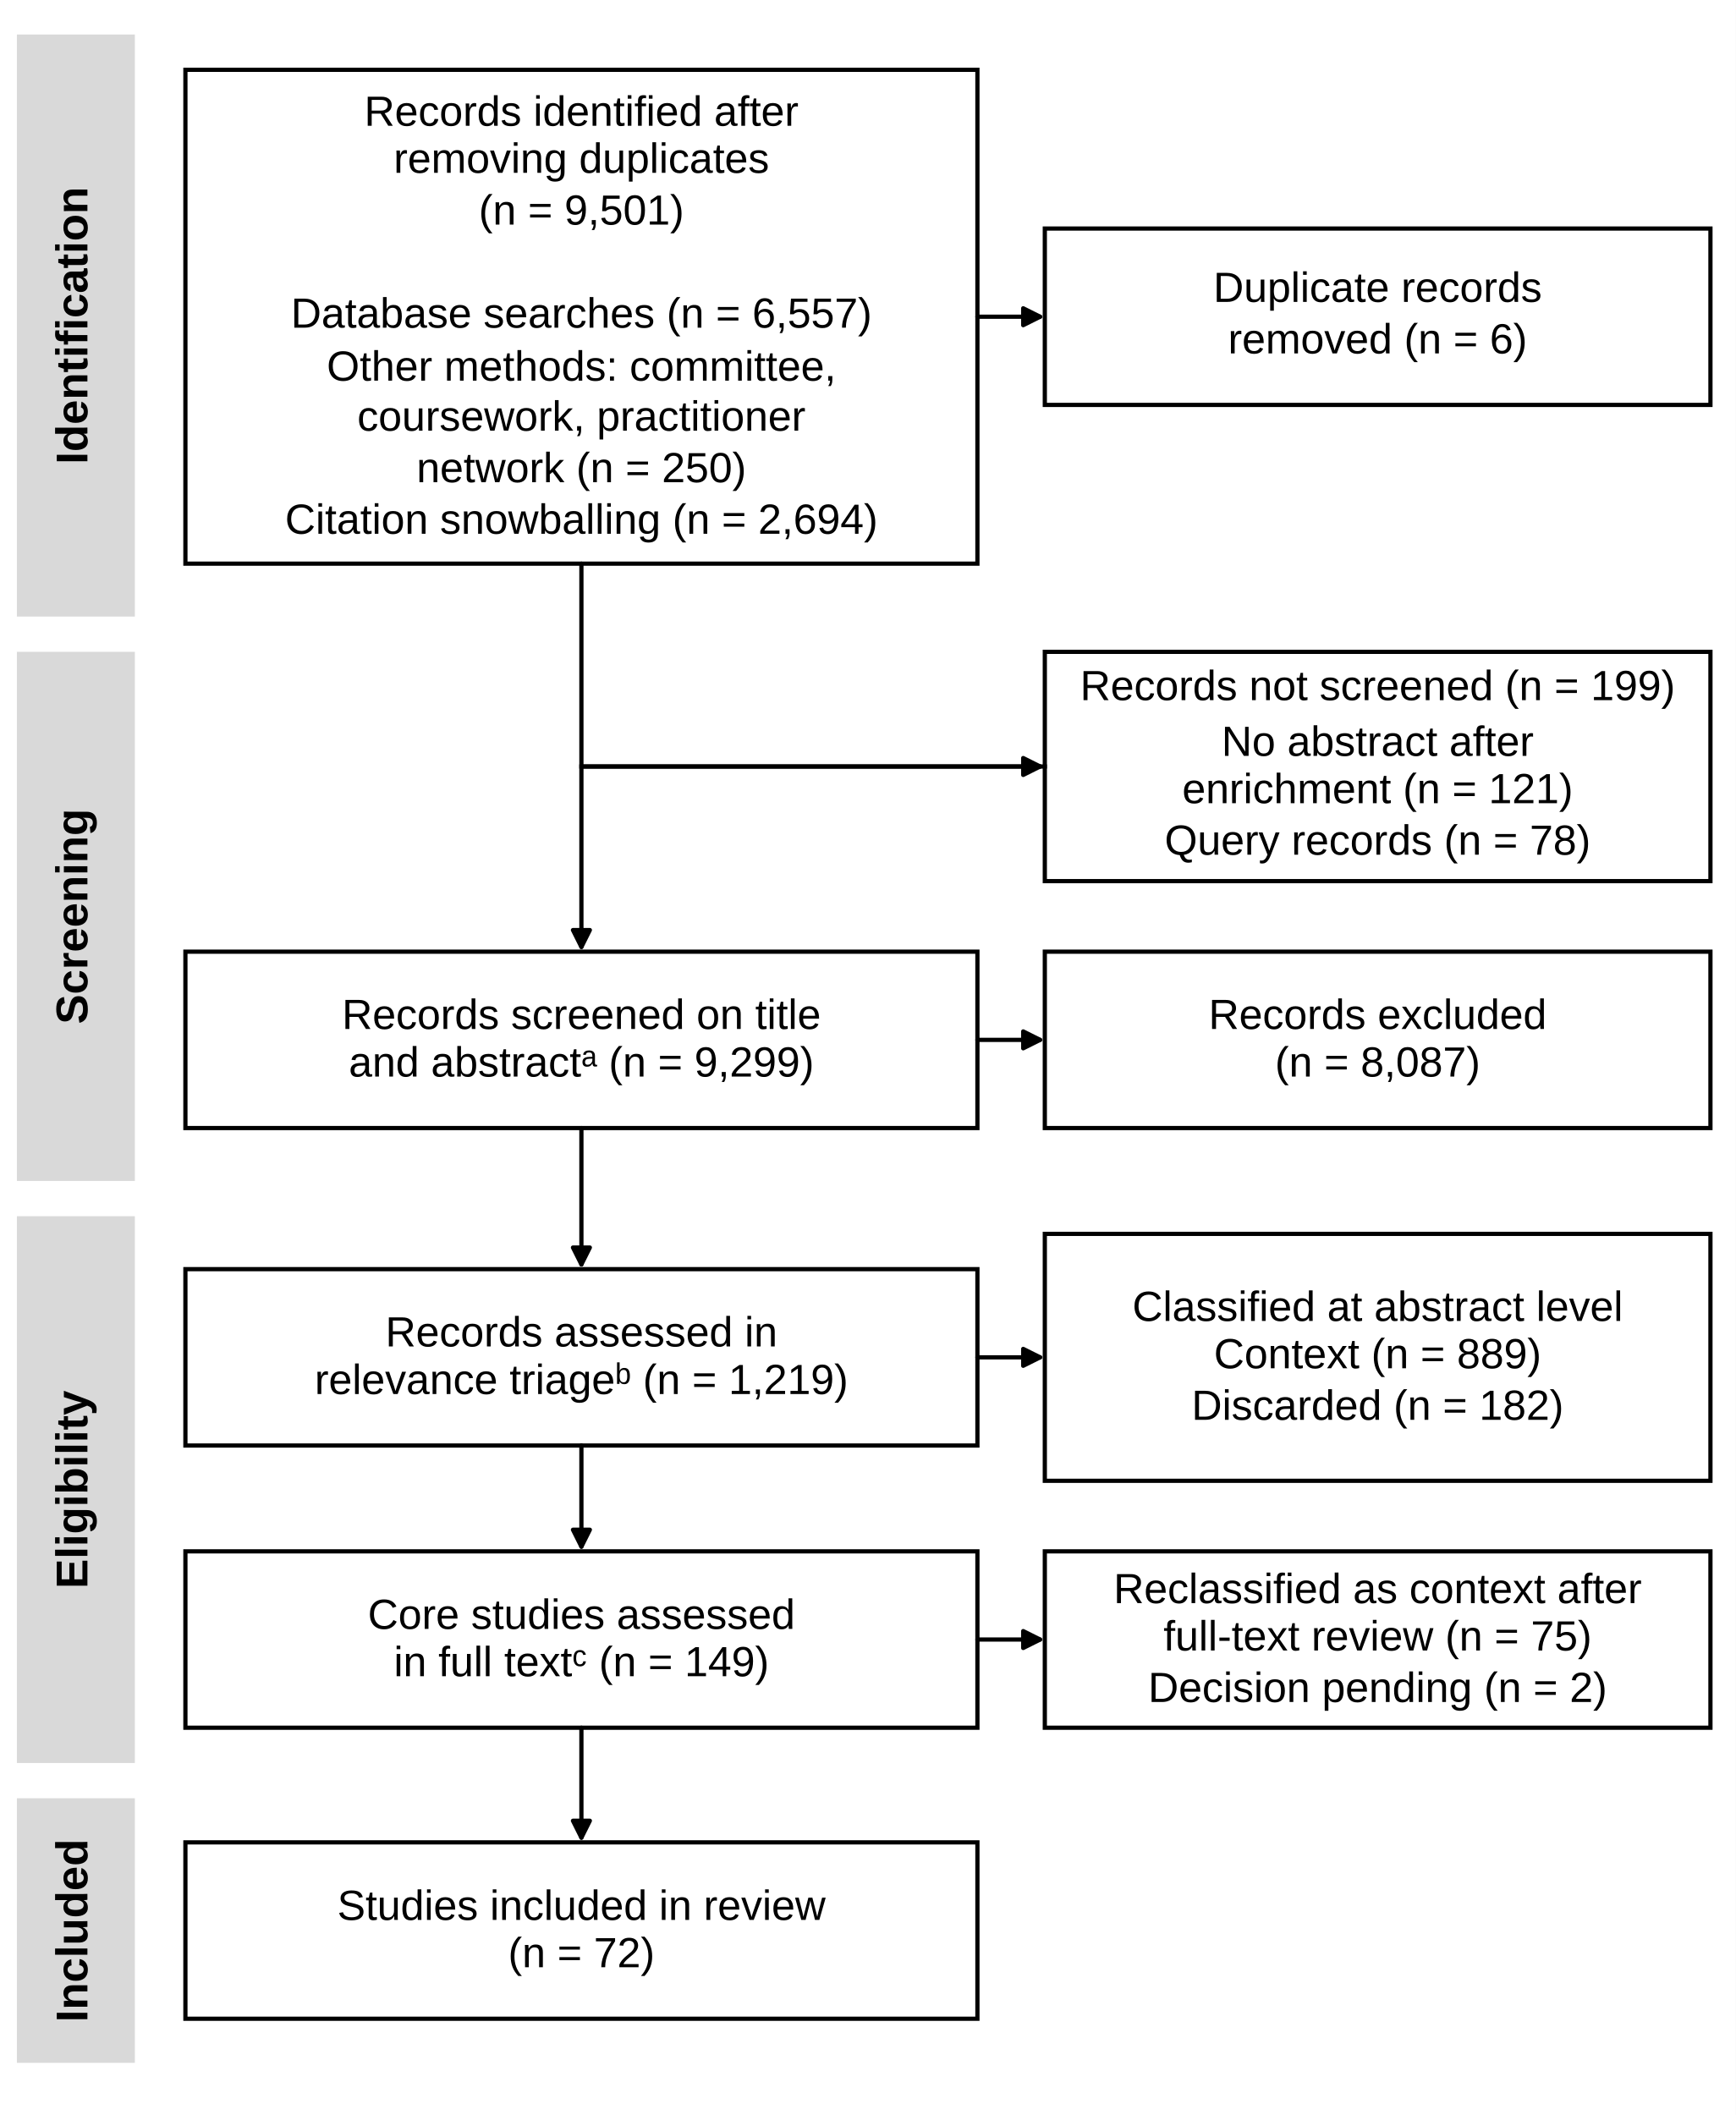
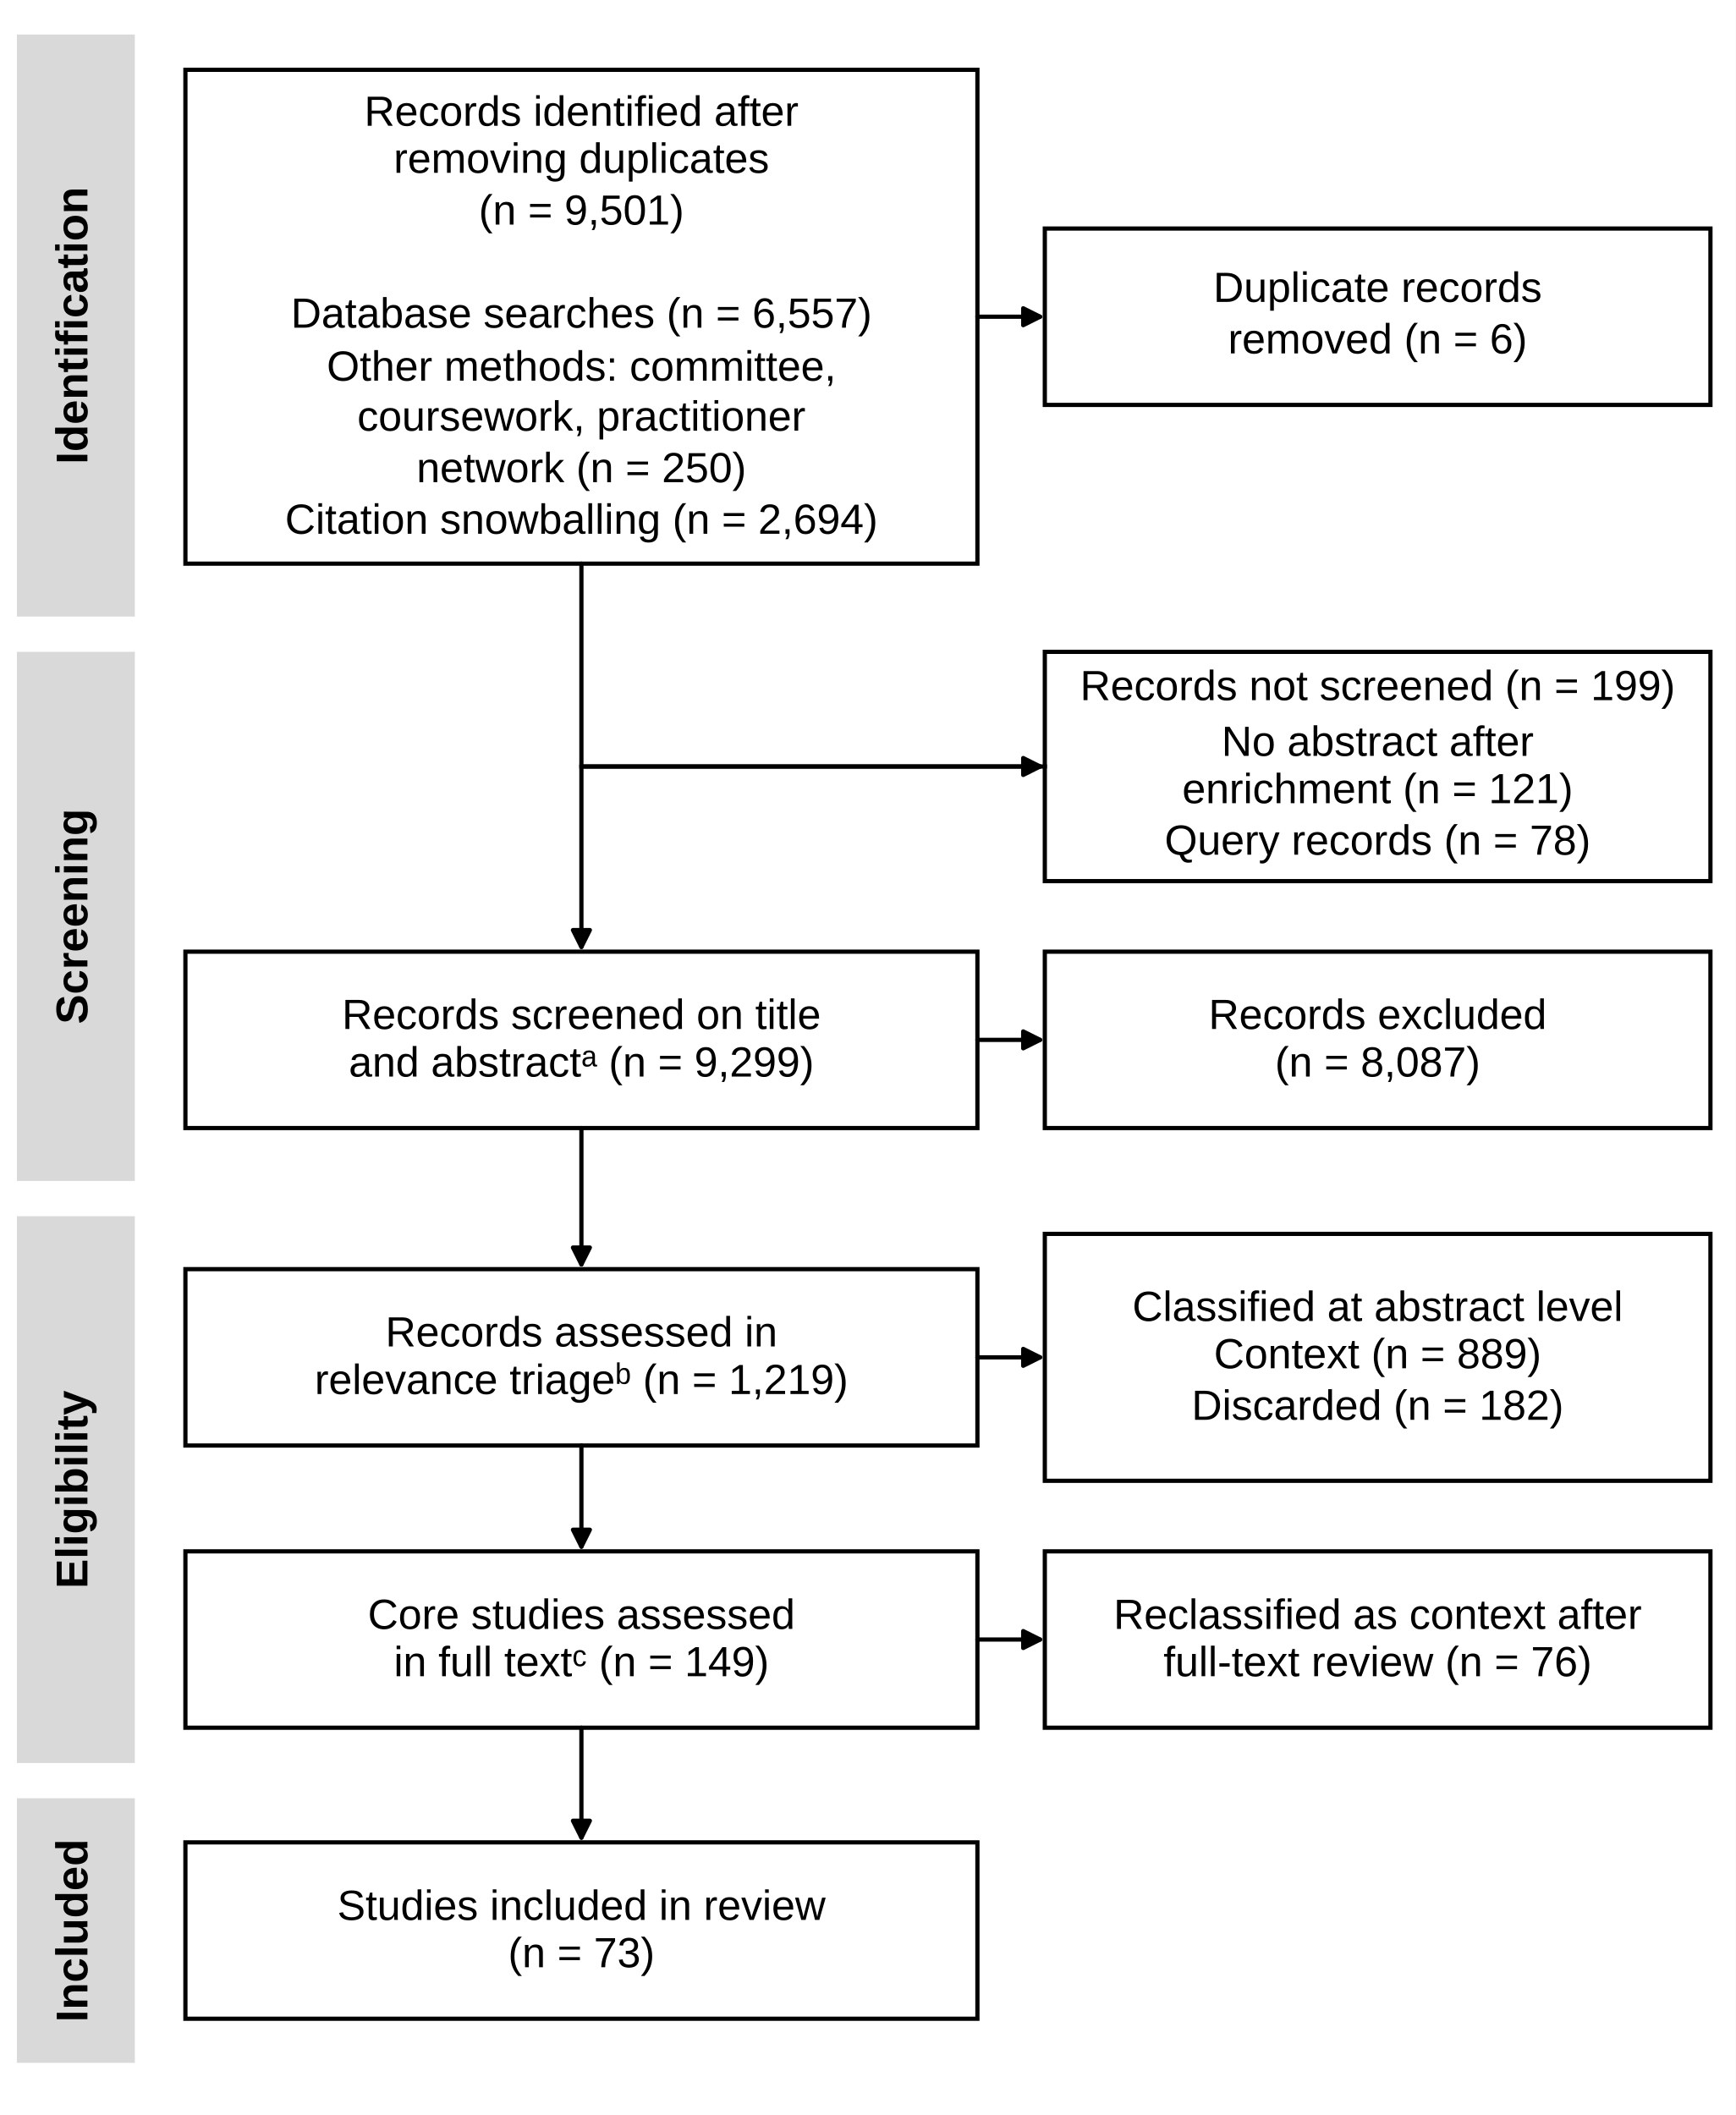
<svg xmlns="http://www.w3.org/2000/svg" width="369.9pt" height="450.72pt" viewBox="0 0 369.9 450.72" version="1.1">
  <style>
  @media (prefers-color-scheme: dark) {
    [style*="fill: #ffffff"] { fill: #1e1e1e !important; }
    [style*="fill: #d9d9d9"] { fill: #3a3a3a !important; }
    [style*="stroke: #000000"] { stroke: #e6e6e6 !important; }
    [style^="stroke: #000000"] { fill: #e6e6e6 !important; }
    text { fill: #e6e6e6 !important; }
  }
</style>
  <defs>
    <style type="text/css">*{stroke-linejoin: round; stroke-linecap: butt}</style>
  </defs>
  <g id="figure_1">
    <g id="patch_1">
      <path d="M 0 450.72  L 369.9 450.72  L 369.9 0  L 0 0  z " style="fill: #ffffff" />
    </g>
    <g id="axes_1">
      <g id="patch_2">
-         <path d="M 3.6 131.394  L 28.738 131.394  L 28.738 7.359  L 3.6 7.359  z " clip-path="url(#p151edc0bb3)" style="fill: #d9d9d9" />
+         <path d="M 3.6 131.394  L 28.738 131.394  L 28.738 7.359  L 3.6 7.359  z " clip-path="url(#p81a808e827)" style="fill: #d9d9d9" />
      </g>
      <g id="patch_3">
-         <path d="M 39.511 120.118  L 208.292 120.118  L 208.292 14.876  L 39.511 14.876  z " clip-path="url(#p151edc0bb3)" style="fill: #ffffff; stroke: #000000; stroke-width: 0.9; stroke-linejoin: miter" />
+         <path d="M 39.511 120.118  L 208.292 120.118  L 208.292 14.876  L 39.511 14.876  z " clip-path="url(#p81a808e827)" style="fill: #ffffff; stroke: #000000; stroke-width: 0.9; stroke-linejoin: miter" />
      </g>
      <g id="patch_4">
-         <path d="M 222.656 86.29  L 364.504 86.29  L 364.504 48.704  L 222.656 48.704  z " clip-path="url(#p151edc0bb3)" style="fill: #ffffff; stroke: #000000; stroke-width: 0.9; stroke-linejoin: miter" />
+         <path d="M 222.656 86.29  L 364.504 86.29  L 364.504 48.704  L 222.656 48.704  z " clip-path="url(#p81a808e827)" style="fill: #ffffff; stroke: #000000; stroke-width: 0.9; stroke-linejoin: miter" />
      </g>
      <g id="patch_5">
-         <path d="M 3.6 251.671  L 28.738 251.671  L 28.738 138.911  L 3.6 138.911  z " clip-path="url(#p151edc0bb3)" style="fill: #d9d9d9" />
+         <path d="M 3.6 251.671  L 28.738 251.671  L 28.738 138.911  L 3.6 138.911  z " clip-path="url(#p81a808e827)" style="fill: #d9d9d9" />
      </g>
      <g id="patch_6">
-         <path d="M 222.656 187.774  L 364.504 187.774  L 364.504 138.911  L 222.656 138.911  z " clip-path="url(#p151edc0bb3)" style="fill: #ffffff; stroke: #000000; stroke-width: 0.9; stroke-linejoin: miter" />
+         <path d="M 222.656 187.774  L 364.504 187.774  L 364.504 138.911  L 222.656 138.911  z " clip-path="url(#p81a808e827)" style="fill: #ffffff; stroke: #000000; stroke-width: 0.9; stroke-linejoin: miter" />
      </g>
      <g id="patch_7">
-         <path d="M 39.511 240.395  L 208.292 240.395  L 208.292 202.808  L 39.511 202.808  z " clip-path="url(#p151edc0bb3)" style="fill: #ffffff; stroke: #000000; stroke-width: 0.9; stroke-linejoin: miter" />
+         <path d="M 39.511 240.395  L 208.292 240.395  L 208.292 202.808  L 39.511 202.808  z " clip-path="url(#p81a808e827)" style="fill: #ffffff; stroke: #000000; stroke-width: 0.9; stroke-linejoin: miter" />
      </g>
      <g id="patch_8">
-         <path d="M 222.656 240.395  L 364.504 240.395  L 364.504 202.808  L 222.656 202.808  z " clip-path="url(#p151edc0bb3)" style="fill: #ffffff; stroke: #000000; stroke-width: 0.9; stroke-linejoin: miter" />
+         <path d="M 222.656 240.395  L 364.504 240.395  L 364.504 202.808  L 222.656 202.808  z " clip-path="url(#p81a808e827)" style="fill: #ffffff; stroke: #000000; stroke-width: 0.9; stroke-linejoin: miter" />
      </g>
      <g id="patch_9">
-         <path d="M 3.6 375.706  L 28.738 375.706  L 28.738 259.188  L 3.6 259.188  z " clip-path="url(#p151edc0bb3)" style="fill: #d9d9d9" />
+         <path d="M 3.6 375.706  L 28.738 375.706  L 28.738 259.188  L 3.6 259.188  z " clip-path="url(#p81a808e827)" style="fill: #d9d9d9" />
      </g>
      <g id="patch_10">
-         <path d="M 39.511 308.05  L 208.292 308.05  L 208.292 270.464  L 39.511 270.464  z " clip-path="url(#p151edc0bb3)" style="fill: #ffffff; stroke: #000000; stroke-width: 0.9; stroke-linejoin: miter" />
+         <path d="M 39.511 308.05  L 208.292 308.05  L 208.292 270.464  L 39.511 270.464  z " clip-path="url(#p81a808e827)" style="fill: #ffffff; stroke: #000000; stroke-width: 0.9; stroke-linejoin: miter" />
      </g>
      <g id="patch_11">
-         <path d="M 222.656 315.567  L 364.504 315.567  L 364.504 262.946  L 222.656 262.946  z " clip-path="url(#p151edc0bb3)" style="fill: #ffffff; stroke: #000000; stroke-width: 0.9; stroke-linejoin: miter" />
+         <path d="M 222.656 315.567  L 364.504 315.567  L 364.504 262.946  L 222.656 262.946  z " clip-path="url(#p81a808e827)" style="fill: #ffffff; stroke: #000000; stroke-width: 0.9; stroke-linejoin: miter" />
      </g>
      <g id="patch_12">
-         <path d="M 39.511 368.188  L 208.292 368.188  L 208.292 330.602  L 39.511 330.602  z " clip-path="url(#p151edc0bb3)" style="fill: #ffffff; stroke: #000000; stroke-width: 0.9; stroke-linejoin: miter" />
+         <path d="M 39.511 368.188  L 208.292 368.188  L 208.292 330.602  L 39.511 330.602  z " clip-path="url(#p81a808e827)" style="fill: #ffffff; stroke: #000000; stroke-width: 0.9; stroke-linejoin: miter" />
      </g>
      <g id="patch_13">
-         <path d="M 222.656 368.188  L 364.504 368.188  L 364.504 330.602  L 222.656 330.602  z " clip-path="url(#p151edc0bb3)" style="fill: #ffffff; stroke: #000000; stroke-width: 0.9; stroke-linejoin: miter" />
+         <path d="M 222.656 368.188  L 364.504 368.188  L 364.504 330.602  L 222.656 330.602  z " clip-path="url(#p81a808e827)" style="fill: #ffffff; stroke: #000000; stroke-width: 0.9; stroke-linejoin: miter" />
      </g>
      <g id="patch_14">
-         <path d="M 3.6 439.603  L 28.738 439.603  L 28.738 383.223  L 3.6 383.223  z " clip-path="url(#p151edc0bb3)" style="fill: #d9d9d9" />
+         <path d="M 3.6 439.603  L 28.738 439.603  L 28.738 383.223  L 3.6 383.223  z " clip-path="url(#p81a808e827)" style="fill: #d9d9d9" />
      </g>
      <g id="patch_15">
-         <path d="M 39.511 430.206  L 208.292 430.206  L 208.292 392.62  L 39.511 392.62  z " clip-path="url(#p151edc0bb3)" style="fill: #ffffff; stroke: #000000; stroke-width: 0.9; stroke-linejoin: miter" />
+         <path d="M 39.511 430.206  L 208.292 430.206  L 208.292 392.62  L 39.511 392.62  z " clip-path="url(#p81a808e827)" style="fill: #ffffff; stroke: #000000; stroke-width: 0.9; stroke-linejoin: miter" />
      </g>
      <g id="line2d_1">
-         <path d="M 123.901 163.342  L 222.656 163.342  " clip-path="url(#p151edc0bb3)" style="fill: none; stroke: #000000; stroke-width: 0.9; stroke-linecap: square" />
+         <path d="M 123.901 163.342  L 222.656 163.342  " clip-path="url(#p81a808e827)" style="fill: none; stroke: #000000; stroke-width: 0.9; stroke-linecap: square" />
      </g>
      <g id="text_1">
        <text style="font-weight: 700; font-size: 9.5px; font-family: 'Arial', 'Liberation Sans', 'Helvetica', 'DejaVu Sans', sans-serif" transform="translate(18.62731 98.92869) rotate(-90)">Identification</text>
      </g>
      <g id="text_2">
        <text style="font-size: 9px; font-family: 'Arial', 'Liberation Sans', 'Helvetica', 'DejaVu Sans', sans-serif" transform="translate(77.63023 26.79937)">Records identified after</text>
        <text style="font-size: 9px; font-family: 'Arial', 'Liberation Sans', 'Helvetica', 'DejaVu Sans', sans-serif" transform="translate(83.88313 36.83033)">removing duplicates</text>
        <text style="font-size: 9px; font-family: 'Arial', 'Liberation Sans', 'Helvetica', 'DejaVu Sans', sans-serif" transform="translate(102.0139 47.86535)">(n = 9,501)</text>
        <text style="font-size: 9px; font-family: 'Arial', 'Liberation Sans', 'Helvetica', 'DejaVu Sans', sans-serif" transform="translate(123.9015 56.51677)" />
        <text style="font-size: 9px; font-family: 'Arial', 'Liberation Sans', 'Helvetica', 'DejaVu Sans', sans-serif" transform="translate(61.99344 69.8257)">Database searches (n = 6,557)</text>
        <text style="font-size: 9px; font-family: 'Arial', 'Liberation Sans', 'Helvetica', 'DejaVu Sans', sans-serif" transform="translate(69.635 81.11877)">Other methods: committee,</text>
        <text style="font-size: 9px; font-family: 'Arial', 'Liberation Sans', 'Helvetica', 'DejaVu Sans', sans-serif" transform="translate(76.13609 91.78394)">coursework, practitioner</text>
        <text style="font-size: 9px; font-family: 'Arial', 'Liberation Sans', 'Helvetica', 'DejaVu Sans', sans-serif" transform="translate(88.7607 102.7662)">network (n = 250)</text>
        <text style="font-size: 9px; font-family: 'Arial', 'Liberation Sans', 'Helvetica', 'DejaVu Sans', sans-serif" transform="translate(60.74258 113.7464)">Citation snowballing (n = 2,694)</text>
      </g>
      <g id="text_3">
        <text style="font-size: 9px; font-family: 'Arial', 'Liberation Sans', 'Helvetica', 'DejaVu Sans', sans-serif" transform="translate(258.5669 64.3335)">Duplicate records</text>
        <text style="font-size: 9px; font-family: 'Arial', 'Liberation Sans', 'Helvetica', 'DejaVu Sans', sans-serif" transform="translate(261.6937 75.31579)">removed (n = 6)</text>
      </g>
      <g id="patch_16">
        <path d="M 208.292 67.497  Q 215.474 67.497 221.65 67.497  " style="fill: none; stroke: #000000; stroke-width: 0.9; stroke-linecap: round" />
        <path d="M 218.05 65.697  L 221.65 67.497  L 218.05 69.297  z " style="stroke: #000000; stroke-width: 0.9; stroke-linecap: round" />
      </g>
      <g id="text_4">
        <text style="font-weight: 700; font-size: 9.5px; font-family: 'Arial', 'Liberation Sans', 'Helvetica', 'DejaVu Sans', sans-serif" transform="translate(18.62721 218.2556) rotate(-90)">Screening</text>
      </g>
      <g id="text_5">
        <text style="font-size: 9px; font-family: 'Arial', 'Liberation Sans', 'Helvetica', 'DejaVu Sans', sans-serif" transform="translate(230.174 149.2009)">Records not screened (n = 199)</text>
        <text style="font-size: 9px; font-family: 'Arial', 'Liberation Sans', 'Helvetica', 'DejaVu Sans', sans-serif" transform="translate(260.3184 161.0754)">No abstract after</text>
        <text style="font-size: 9px; font-family: 'Arial', 'Liberation Sans', 'Helvetica', 'DejaVu Sans', sans-serif" transform="translate(251.9365 171.1612)">enrichment (n = 121)</text>
        <text style="font-size: 9px; font-family: 'Arial', 'Liberation Sans', 'Helvetica', 'DejaVu Sans', sans-serif" transform="translate(248.1902 182.1442)">Query records (n = 78)</text>
      </g>
      <g id="patch_17">
        <path d="M 123.937 163.342  Q 173.297 163.342 221.65 163.342  " style="fill: none; stroke: #000000; stroke-width: 0.9; stroke-linecap: round" />
        <path d="M 218.05 161.542  L 221.65 163.342  L 218.05 165.142  z " style="stroke: #000000; stroke-width: 0.9; stroke-linecap: round" />
      </g>
      <g id="text_6">
        <text style="font-size: 9px; font-family: 'Arial', 'Liberation Sans', 'Helvetica', 'DejaVu Sans', sans-serif" transform="translate(72.87781 219.2795)">Records screened on title</text>
        <text style="font-size: 9px; font-family: 'Arial', 'Liberation Sans', 'Helvetica', 'DejaVu Sans', sans-serif" transform="translate(74.32625 229.4202)">and abstractᵃ (n = 9,299)</text>
      </g>
      <g id="patch_18">
        <path d="M 123.901 120.118  Q 123.901 161.463 123.901 201.802  " style="fill: none; stroke: #000000; stroke-width: 0.9; stroke-linecap: round" />
        <path d="M 125.701 198.202  L 123.901 201.802  L 122.101 198.202  z " style="stroke: #000000; stroke-width: 0.9; stroke-linecap: round" />
      </g>
      <g id="text_7">
        <text style="font-size: 9px; font-family: 'Arial', 'Liberation Sans', 'Helvetica', 'DejaVu Sans', sans-serif" transform="translate(257.5629 219.2795)">Records excluded</text>
        <text style="font-size: 9px; font-family: 'Arial', 'Liberation Sans', 'Helvetica', 'DejaVu Sans', sans-serif" transform="translate(271.6929 229.4202)">(n = 8,087)</text>
      </g>
      <g id="patch_19">
        <path d="M 208.292 221.601  Q 215.474 221.601 221.65 221.601  " style="fill: none; stroke: #000000; stroke-width: 0.9; stroke-linecap: round" />
        <path d="M 218.05 219.801  L 221.65 221.601  L 218.05 223.401  z " style="stroke: #000000; stroke-width: 0.9; stroke-linecap: round" />
      </g>
      <g id="text_8">
        <text style="font-weight: 700; font-size: 9.5px; font-family: 'Arial', 'Liberation Sans', 'Helvetica', 'DejaVu Sans', sans-serif" transform="translate(18.62721 338.5583) rotate(-90)">Eligibility</text>
      </g>
      <g id="text_9">
        <text style="font-size: 9px; font-family: 'Arial', 'Liberation Sans', 'Helvetica', 'DejaVu Sans', sans-serif" transform="translate(82.13375 286.9351)">Records assessed in</text>
        <text style="font-size: 9px; font-family: 'Arial', 'Liberation Sans', 'Helvetica', 'DejaVu Sans', sans-serif" transform="translate(67.04891 297.0758)">relevance triageᵇ (n = 1,219)</text>
      </g>
      <g id="patch_20">
        <path d="M 123.901 240.395  Q 123.901 255.429 123.901 269.457  " style="fill: none; stroke: #000000; stroke-width: 0.9; stroke-linecap: round" />
        <path d="M 125.701 265.857  L 123.901 269.457  L 122.101 265.857  z " style="stroke: #000000; stroke-width: 0.9; stroke-linecap: round" />
      </g>
      <g id="text_10">
        <text style="font-size: 9px; font-family: 'Arial', 'Liberation Sans', 'Helvetica', 'DejaVu Sans', sans-serif" transform="translate(241.3101 281.4978)">Classified at abstract level</text>
        <text style="font-size: 9px; font-family: 'Arial', 'Liberation Sans', 'Helvetica', 'DejaVu Sans', sans-serif" transform="translate(258.6879 291.5857)">Context (n = 889)</text>
        <text style="font-size: 9px; font-family: 'Arial', 'Liberation Sans', 'Helvetica', 'DejaVu Sans', sans-serif" transform="translate(253.9376 302.5659)">Discarded (n = 182)</text>
      </g>
      <g id="patch_21">
        <path d="M 208.292 289.257  Q 215.474 289.257 221.65 289.257  " style="fill: none; stroke: #000000; stroke-width: 0.9; stroke-linecap: round" />
        <path d="M 218.05 287.457  L 221.65 289.257  L 218.05 291.057  z " style="stroke: #000000; stroke-width: 0.9; stroke-linecap: round" />
      </g>
      <g id="text_11">
        <text style="font-size: 9px; font-family: 'Arial', 'Liberation Sans', 'Helvetica', 'DejaVu Sans', sans-serif" transform="translate(78.38117 347.1262)">Core studies assessed</text>
        <text style="font-size: 9px; font-family: 'Arial', 'Liberation Sans', 'Helvetica', 'DejaVu Sans', sans-serif" transform="translate(83.91547 357.2141)">in full textᶜ (n = 149)</text>
      </g>
      <g id="patch_22">
        <path d="M 123.901 308.05  Q 123.901 319.326 123.901 329.596  " style="fill: none; stroke: #000000; stroke-width: 0.9; stroke-linecap: round" />
        <path d="M 125.701 325.996  L 123.901 329.596  L 122.101 325.996  z " style="stroke: #000000; stroke-width: 0.9; stroke-linecap: round" />
      </g>
      <g id="text_12">
-         <text style="font-size: 9px; font-family: 'Arial', 'Liberation Sans', 'Helvetica', 'DejaVu Sans', sans-serif" transform="translate(237.3072 341.6382)">Reclassified as context after</text>
-         <text style="font-size: 9px; font-family: 'Arial', 'Liberation Sans', 'Helvetica', 'DejaVu Sans', sans-serif" transform="translate(247.9413 351.724)">full-text review (n = 75)</text>
-         <text style="font-size: 9px; font-family: 'Arial', 'Liberation Sans', 'Helvetica', 'DejaVu Sans', sans-serif" transform="translate(244.6788 362.7042)">Decision pending (n = 2)</text>
+         <text style="font-size: 9px; font-family: 'Arial', 'Liberation Sans', 'Helvetica', 'DejaVu Sans', sans-serif" transform="translate(237.3072 347.1283)">Reclassified as context after</text>
+         <text style="font-size: 9px; font-family: 'Arial', 'Liberation Sans', 'Helvetica', 'DejaVu Sans', sans-serif" transform="translate(247.9413 357.2141)">full-text review (n = 76)</text>
      </g>
      <g id="patch_23">
        <path d="M 208.292 349.395  Q 215.474 349.395 221.65 349.395  " style="fill: none; stroke: #000000; stroke-width: 0.9; stroke-linecap: round" />
        <path d="M 218.05 347.595  L 221.65 349.395  L 218.05 351.195  z " style="stroke: #000000; stroke-width: 0.9; stroke-linecap: round" />
      </g>
      <g id="text_13">
        <text style="font-weight: 700; font-size: 9.5px; font-family: 'Arial', 'Liberation Sans', 'Helvetica', 'DejaVu Sans', sans-serif" transform="translate(18.62731 430.9398) rotate(-90)">Included</text>
      </g>
      <g id="text_14">
        <text style="font-size: 9px; font-family: 'Arial', 'Liberation Sans', 'Helvetica', 'DejaVu Sans', sans-serif" transform="translate(71.87516 409.1438)">Studies included in review</text>
-         <text style="font-size: 9px; font-family: 'Arial', 'Liberation Sans', 'Helvetica', 'DejaVu Sans', sans-serif" transform="translate(108.2689 419.2317)">(n = 72)</text>
+         <text style="font-size: 9px; font-family: 'Arial', 'Liberation Sans', 'Helvetica', 'DejaVu Sans', sans-serif" transform="translate(108.2689 419.2317)">(n = 73)</text>
      </g>
      <g id="patch_24">
        <path d="M 123.901 368.188  Q 123.901 380.404 123.901 391.613  " style="fill: none; stroke: #000000; stroke-width: 0.9; stroke-linecap: round" />
        <path d="M 125.701 388.013  L 123.901 391.613  L 122.101 388.013  z " style="stroke: #000000; stroke-width: 0.9; stroke-linecap: round" />
      </g>
    </g>
  </g>
  <defs>
-     <clipPath id="p151edc0bb3">
+     <clipPath id="p81a808e827">
      <rect x="3.6" y="3.6" width="362.7" height="443.52" />
    </clipPath>
  </defs>
</svg>
